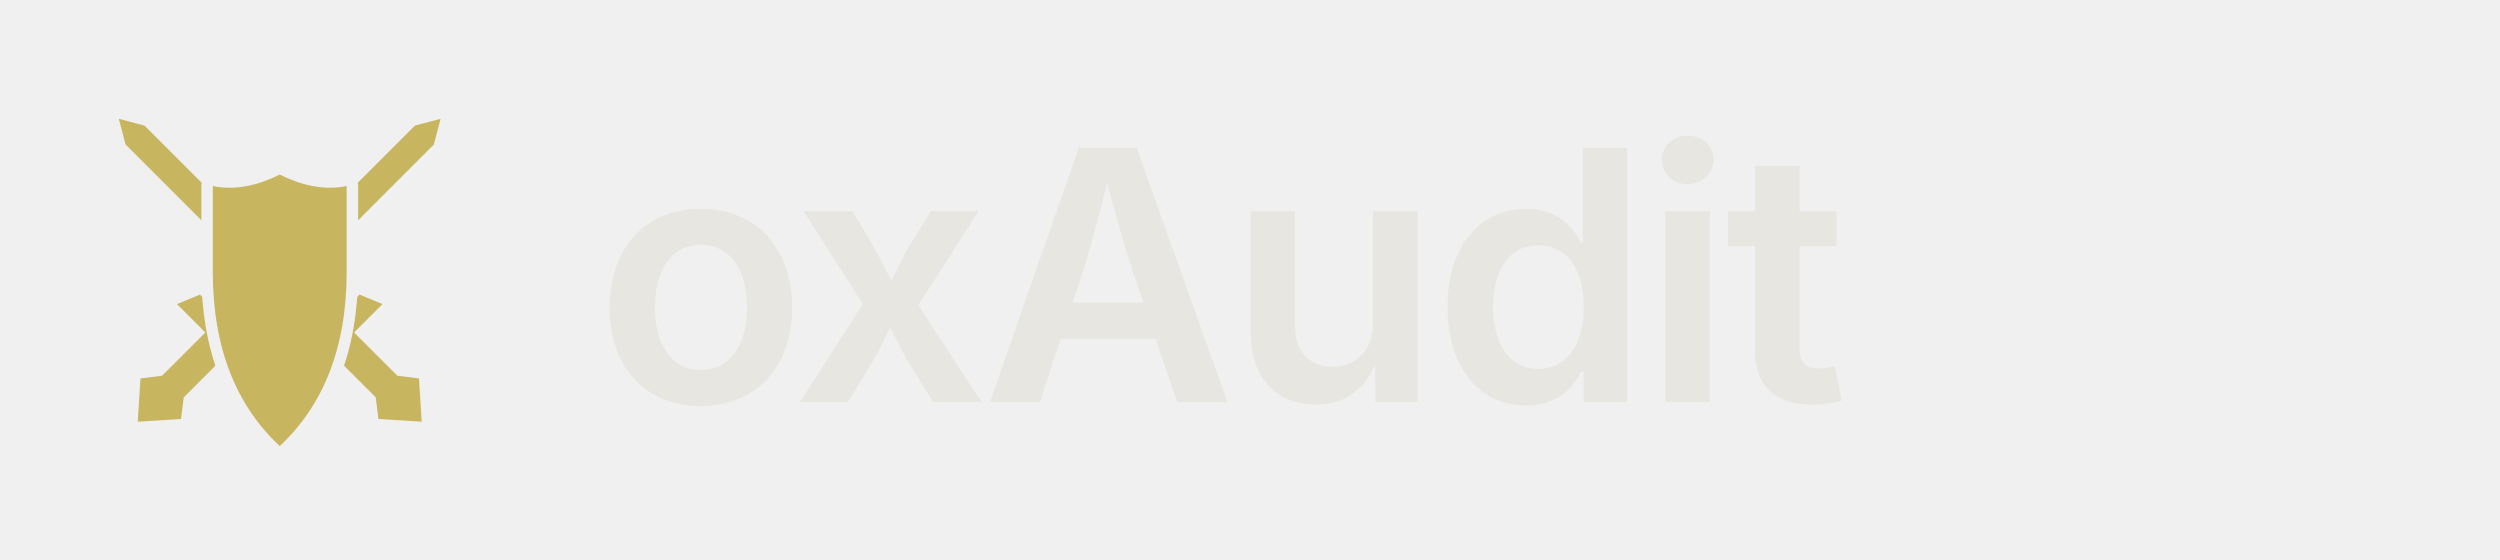
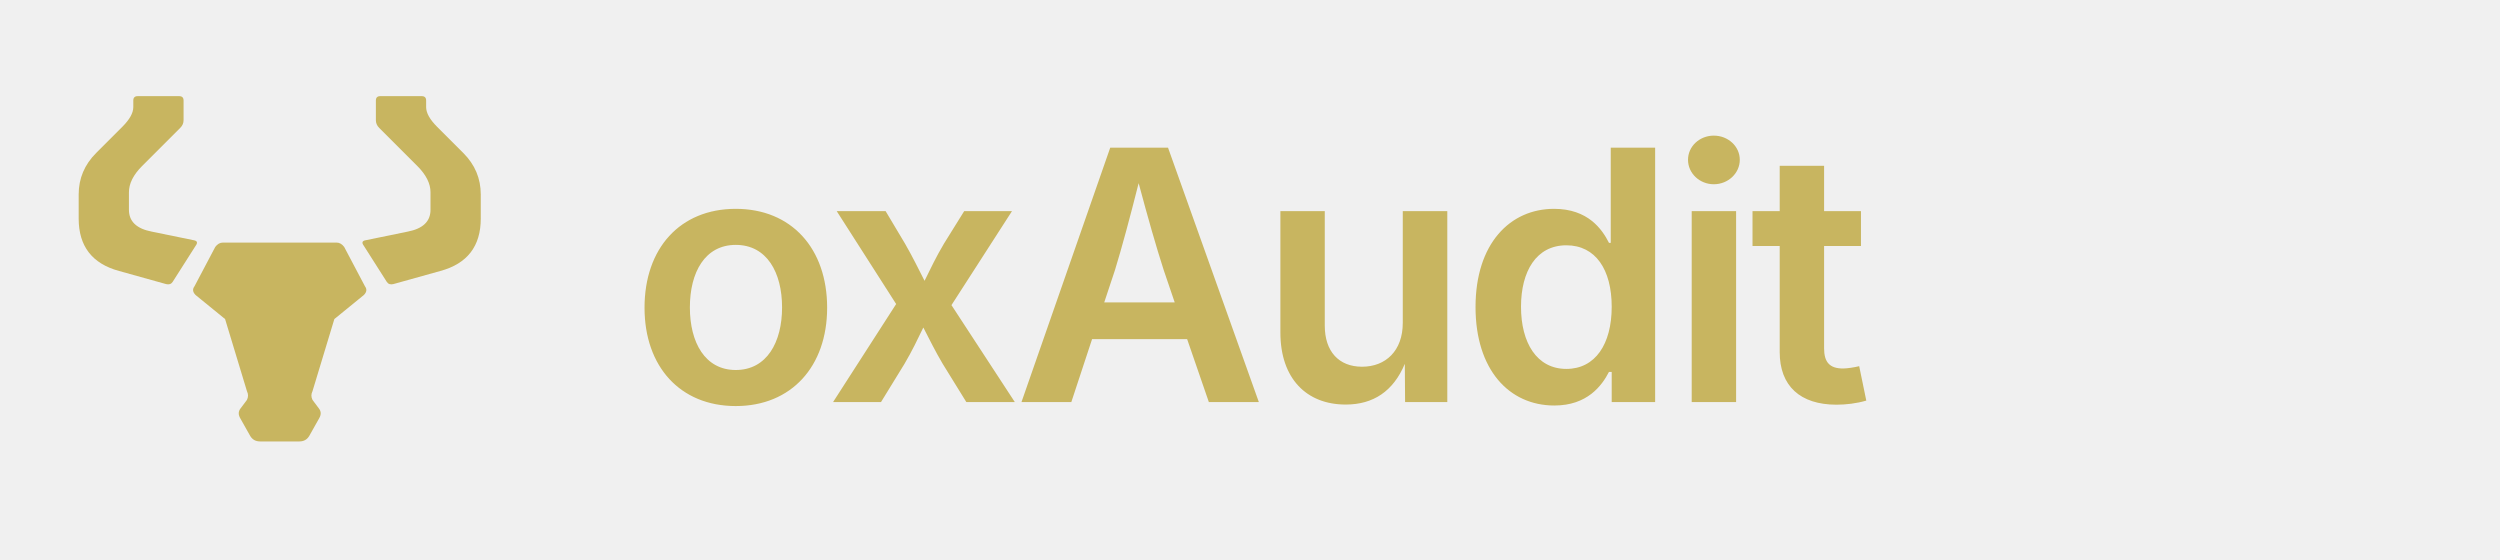
<svg xmlns="http://www.w3.org/2000/svg" viewBox="0 0 286 64" role="img" aria-labelledby="title description">
-   <defs>
-     <mask id="sword-clearance" maskUnits="userSpaceOnUse" x="0" y="0" width="512" height="512">
-       <rect width="512" height="512" fill="white" />
-       <path fill="black" stroke="black" stroke-width="24" stroke-linejoin="round" d="         M 256 146         C 278 157 302 163 326 158         V 248         C 326 328 301 388 256 430         C 211 388 186 328 186 248         V 158         C 210 163 234 157 256 146         Z       " />
-     </mask>
-   </defs>
-   <g fill="#C8B560" transform="translate(4 4) scale(0.109375)">
-     <g mask="url(#sword-clearance)">
-       <path data-brand-layer="sword-left" transform="rotate(-45 256 256)" d="       M 242 42       L 256 18       L 270 42       V 326       H 304       L 314 350       H 272       V 414       L 286 432       L 256 466       L 226 432       L 240 414       V 350       H 198       L 208 326       H 242       Z     " />
-       <path data-brand-layer="sword-right" transform="rotate(45 256 256)" d="       M 242 42       L 256 18       L 270 42       V 326       H 304       L 314 350       H 272       V 414       L 286 432       L 256 466       L 226 432       L 240 414       V 350       H 198       L 208 326       H 242       Z     " />
-     </g>
-     <path data-brand-layer="shield" d="       M 256 146       C 278 157 302 163 326 158       V 248       C 326 328 301 388 256 430       C 211 388 186 328 186 248       V 158       C 210 163 234 157 256 146       Z     " />
+   <g transform="translate(0 0) scale(0.125)">
+     <path data-brand-layer="horn-left" fill="#C8B560" d="M 126 88 H 164 Q 168 88 168 92 V 110 Q 168 114 165 117 L 130 152 Q 118 164 118 176 V 192 Q 118 208 139 212 L 178 220 Q 182 221 179 225 L 158 258 Q 156 261 152 260 L 109 248 Q 72 238 72 200 V 178 Q 72 156 88 140 L 112 116 Q 122 106 122 98 V 92 Q 122 88 126 88 Z" />
+     <path data-brand-layer="horn-right" fill="#C8B560" d="M 126 88 H 164 Q 168 88 168 92 V 110 Q 168 114 165 117 L 130 152 Q 118 164 118 176 V 192 Q 118 208 139 212 L 178 220 Q 182 221 179 225 L 158 258 Q 156 261 152 260 L 109 248 Q 72 238 72 200 V 178 Q 72 156 88 140 L 112 116 Q 122 106 122 98 V 92 Q 122 88 126 88 Z" transform="translate(512 0) scale(-1 1)" />
+     <path data-brand-layer="ox-face" fill="#C8B560" d="M 204 222 H 308 Q 312 222 315 226 L 334 262 Q 337 266 333 270 L 306 292 L 286 358 Q 284 362 286 366 L 292 374 Q 295 378 292 383 L 283 399 Q 280 404 274 404 H 238 Q 232 404 229 399 L 220 383 Q 217 378 220 374 L 226 366 Q 228 362 226 358 L 206 292 L 179 270 Q 175 266 178 262 L 197 226 Q 200 222 204 222 Z" />
  </g>
-   <text x="68" y="46" fill="#E8E6E1" font-family="Inter, -apple-system, BlinkMacSystemFont, 'Segoe UI', sans-serif" font-size="40" font-weight="560" letter-spacing="-1">oxAudit</text>
+   <text x="72" y="46" fill="#C8B560" font-family="Inter, -apple-system, BlinkMacSystemFont, 'Segoe UI', sans-serif" font-size="40" font-weight="600" letter-spacing="-1.2">oxAudit</text>
</svg>
